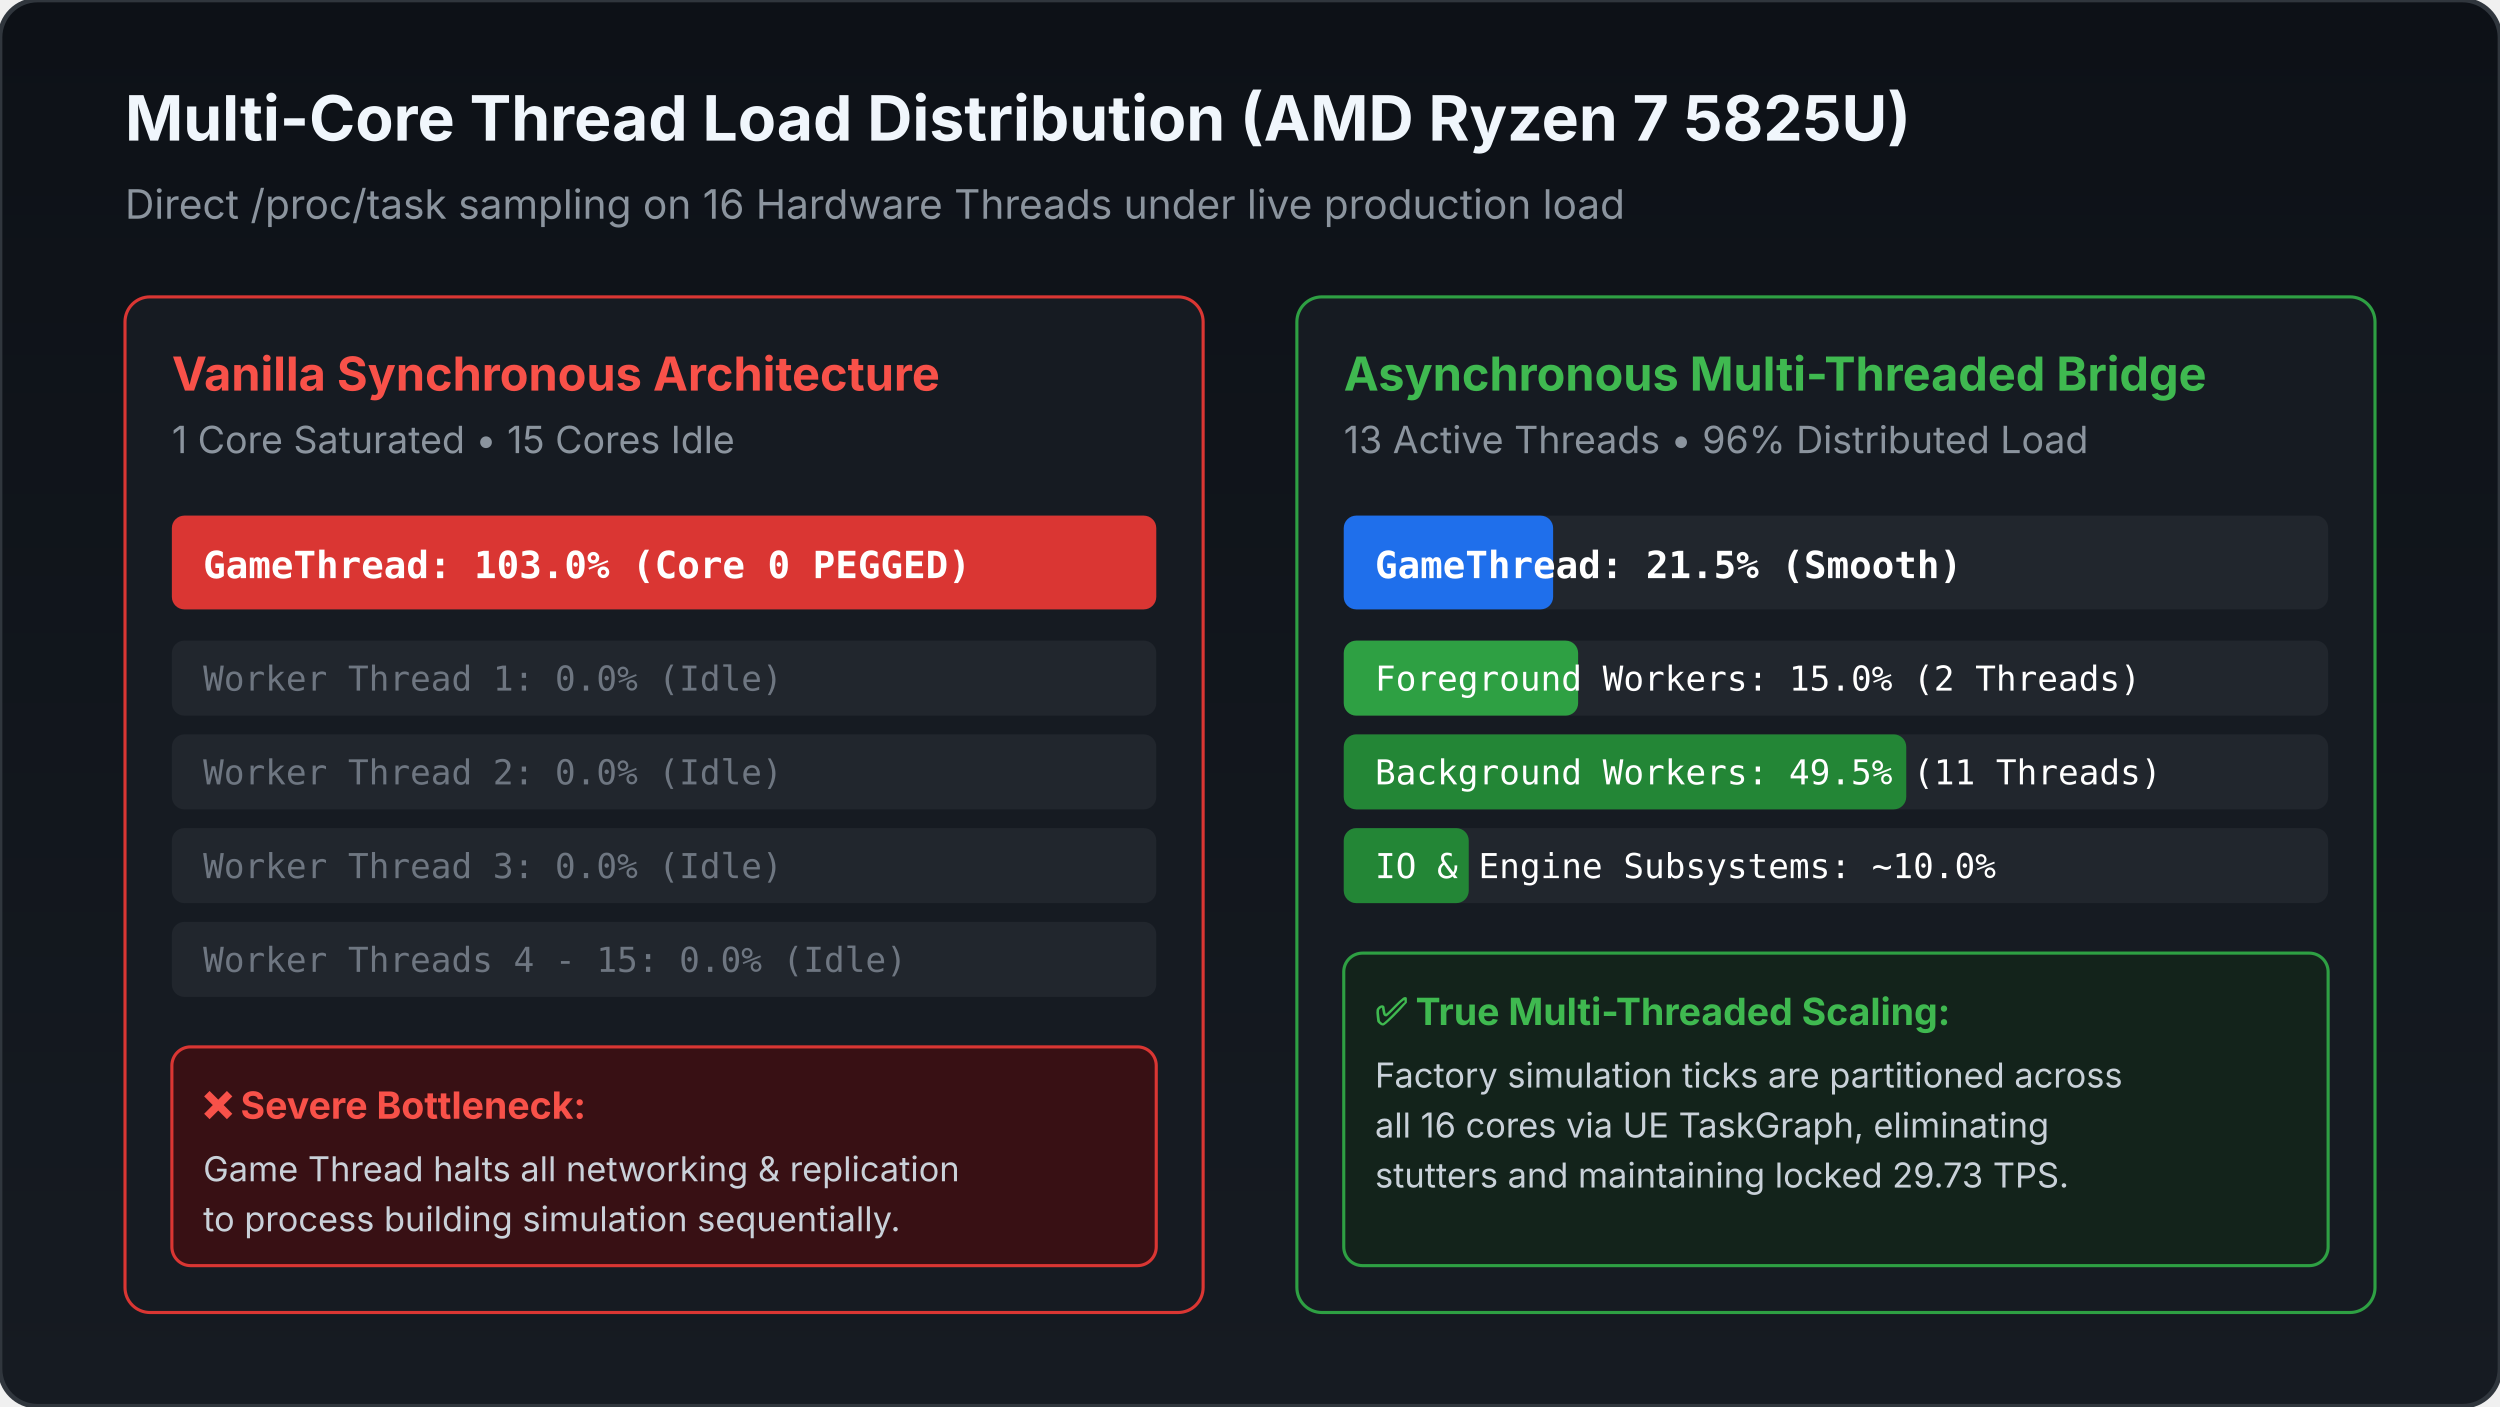
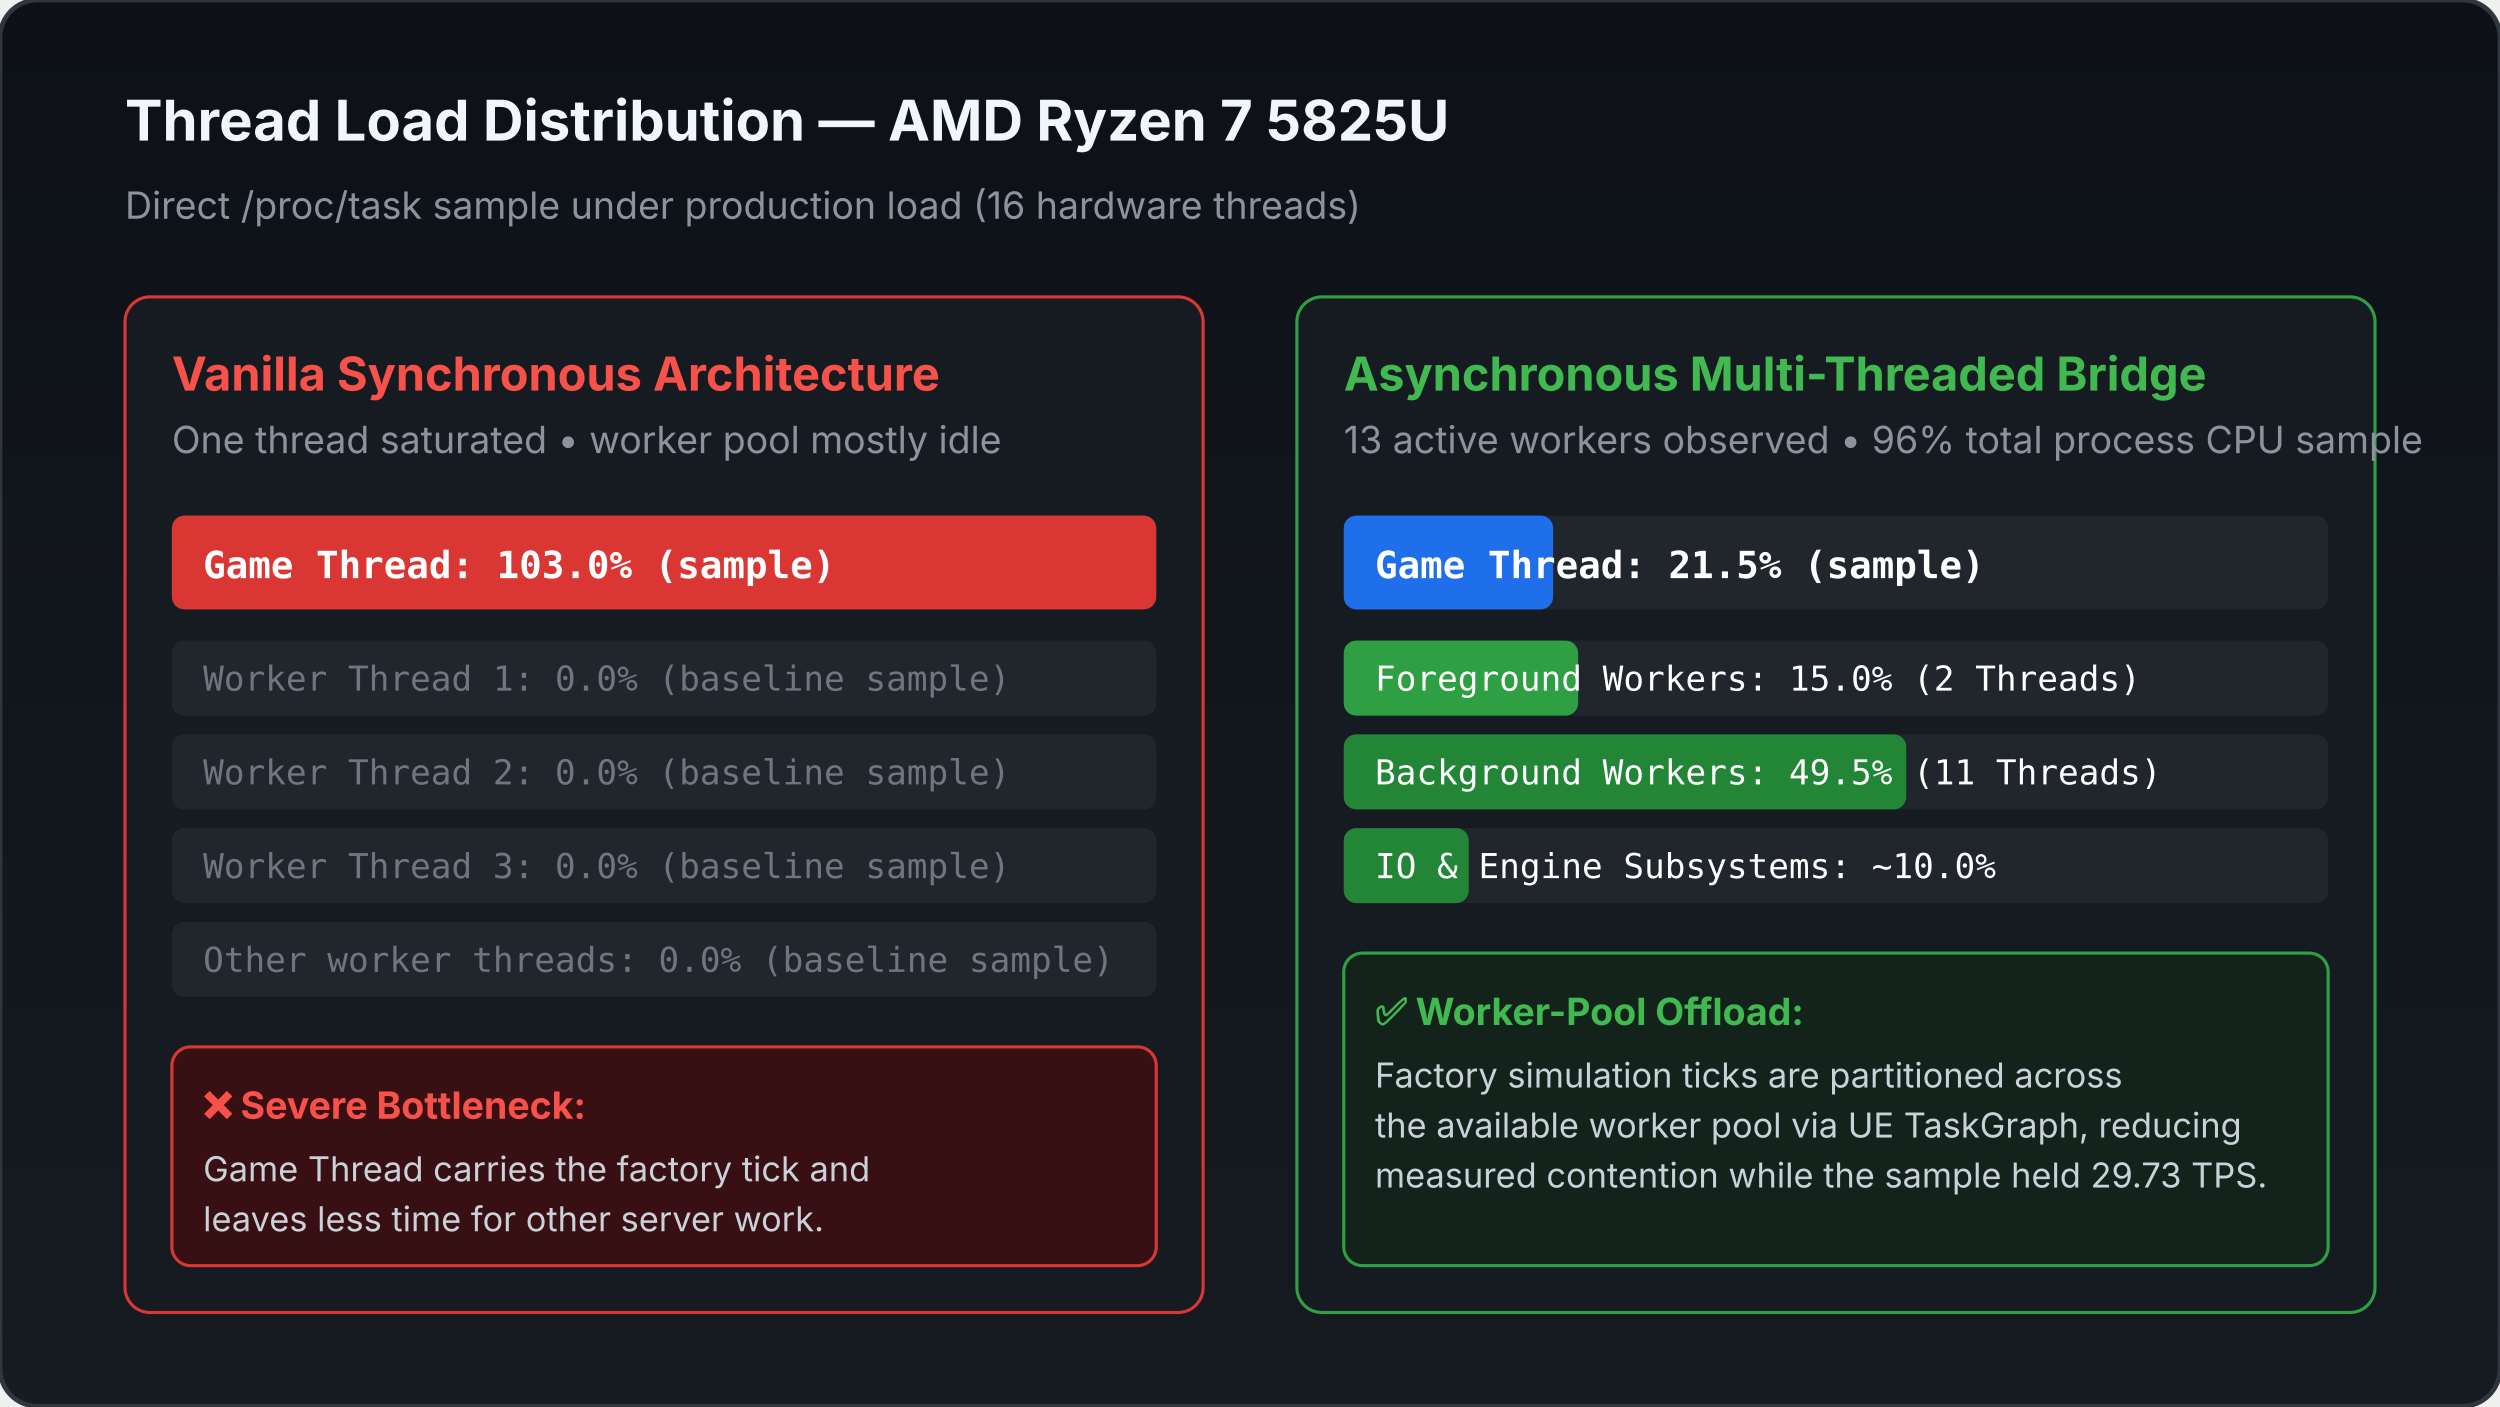
<svg xmlns="http://www.w3.org/2000/svg" viewBox="0 0 800 450" width="100%" height="100%">
  <defs>
    <linearGradient id="bgGrad3" x1="0" y1="0" x2="0" y2="1">
      <stop offset="0%" stop-color="#0d1117" />
      <stop offset="100%" stop-color="#161b22" />
    </linearGradient>
  </defs>
  <rect width="800" height="450" rx="12" fill="url(#bgGrad3)" stroke="#30363d" stroke-width="1.5" />
-   <text x="40" y="45" fill="#f0f6fc" font-family="-apple-system, BlinkMacSystemFont, 'Segoe UI', sans-serif" font-size="20" font-weight="700">Multi-Core Thread Load Distribution (AMD Ryzen 7 5825U)</text>
-   <text x="40" y="70" fill="#8b949e" font-family="-apple-system, BlinkMacSystemFont, 'Segoe UI', sans-serif" font-size="13">Direct /proc/task sampling on 16 Hardware Threads under live production load</text>
+   <text x="40" y="45" fill="#f0f6fc" font-family="-apple-system, BlinkMacSystemFont, 'Segoe UI', sans-serif" font-size="18" font-weight="700">Thread Load Distribution — AMD Ryzen 7 5825U</text>
+   <text x="40" y="70" fill="#8b949e" font-family="-apple-system, BlinkMacSystemFont, 'Segoe UI', sans-serif" font-size="12">Direct /proc/task sample under production load (16 hardware threads)</text>
  <rect x="40" y="95" width="345" height="325" rx="8" fill="#161b22" stroke="#da3633" stroke-width="1" />
  <text x="55" y="125" fill="#f85149" font-family="-apple-system, BlinkMacSystemFont, 'Segoe UI', sans-serif" font-size="15" font-weight="700">Vanilla Synchronous Architecture</text>
-   <text x="55" y="145" fill="#8b949e" font-family="-apple-system, BlinkMacSystemFont, 'Segoe UI', sans-serif" font-size="12">1 Core Saturated • 15 Cores Idle</text>
+   <text x="55" y="145" fill="#8b949e" font-family="-apple-system, BlinkMacSystemFont, 'Segoe UI', sans-serif" font-size="12">One thread saturated • worker pool mostly idle</text>
  <rect x="55" y="165" width="315" height="30" rx="4" fill="#21262d" />
  <rect x="55" y="165" width="315" height="30" rx="4" fill="#da3633" />
-   <text x="65" y="185" fill="#ffffff" font-family="monospace" font-size="12" font-weight="700">GameThread: 103.0% (Core 0 PEGGED)</text>
+   <text x="65" y="185" fill="#ffffff" font-family="monospace" font-size="12" font-weight="700">Game Thread: 103.0% (sample)</text>
  <rect x="55" y="205" width="315" height="24" rx="4" fill="#21262d" />
-   <text x="65" y="221" fill="#6e7681" font-family="monospace" font-size="11">Worker Thread 1: 0.0% (Idle)</text>
+   <text x="65" y="221" fill="#6e7681" font-family="monospace" font-size="11">Worker Thread 1: 0.0% (baseline sample)</text>
  <rect x="55" y="235" width="315" height="24" rx="4" fill="#21262d" />
-   <text x="65" y="251" fill="#6e7681" font-family="monospace" font-size="11">Worker Thread 2: 0.0% (Idle)</text>
+   <text x="65" y="251" fill="#6e7681" font-family="monospace" font-size="11">Worker Thread 2: 0.0% (baseline sample)</text>
  <rect x="55" y="265" width="315" height="24" rx="4" fill="#21262d" />
-   <text x="65" y="281" fill="#6e7681" font-family="monospace" font-size="11">Worker Thread 3: 0.0% (Idle)</text>
+   <text x="65" y="281" fill="#6e7681" font-family="monospace" font-size="11">Worker Thread 3: 0.0% (baseline sample)</text>
  <rect x="55" y="295" width="315" height="24" rx="4" fill="#21262d" />
-   <text x="65" y="311" fill="#6e7681" font-family="monospace" font-size="11">Worker Threads 4 - 15: 0.0% (Idle)</text>
+   <text x="65" y="311" fill="#6e7681" font-family="monospace" font-size="11">Other worker threads: 0.0% (baseline sample)</text>
  <rect x="55" y="335" width="315" height="70" rx="6" fill="#381014" stroke="#da3633" stroke-width="1" />
  <text x="65" y="358" fill="#f85149" font-family="-apple-system, BlinkMacSystemFont, 'Segoe UI', sans-serif" font-size="12" font-weight="700">❌ Severe Bottleneck:</text>
-   <text x="65" y="378" fill="#c9d1d9" font-family="-apple-system, BlinkMacSystemFont, 'Segoe UI', sans-serif" font-size="11">Game Thread halts all networking &amp; replication</text>
-   <text x="65" y="394" fill="#c9d1d9" font-family="-apple-system, BlinkMacSystemFont, 'Segoe UI', sans-serif" font-size="11">to process building simulation sequentially.</text>
+   <text x="65" y="378" fill="#c9d1d9" font-family="-apple-system, BlinkMacSystemFont, 'Segoe UI', sans-serif" font-size="11">Game Thread carries the factory tick and</text>
+   <text x="65" y="394" fill="#c9d1d9" font-family="-apple-system, BlinkMacSystemFont, 'Segoe UI', sans-serif" font-size="11">leaves less time for other server work.</text>
  <rect x="415" y="95" width="345" height="325" rx="8" fill="#161b22" stroke="#2ea043" stroke-width="1" />
  <text x="430" y="125" fill="#3fb950" font-family="-apple-system, BlinkMacSystemFont, 'Segoe UI', sans-serif" font-size="15" font-weight="700">Asynchronous Multi-Threaded Bridge</text>
-   <text x="430" y="145" fill="#8b949e" font-family="-apple-system, BlinkMacSystemFont, 'Segoe UI', sans-serif" font-size="12">13 Active Threads • 96% Distributed Load</text>
+   <text x="430" y="145" fill="#8b949e" font-family="-apple-system, BlinkMacSystemFont, 'Segoe UI', sans-serif" font-size="12">13 active workers observed • 96% total process CPU sample</text>
  <rect x="430" y="165" width="315" height="30" rx="4" fill="#21262d" />
  <rect x="430" y="165" width="67" height="30" rx="4" fill="#1f6feb" />
-   <text x="440" y="185" fill="#ffffff" font-family="monospace" font-size="12" font-weight="700">GameThread: 21.5% (Smooth)</text>
+   <text x="440" y="185" fill="#ffffff" font-family="monospace" font-size="12" font-weight="700">Game Thread: 21.5% (sample)</text>
  <rect x="430" y="205" width="315" height="24" rx="4" fill="#21262d" />
  <rect x="430" y="205" width="75" height="24" rx="4" fill="#2ea043" />
  <text x="440" y="221" fill="#ffffff" font-family="monospace" font-size="11">Foreground Workers: 15.0% (2 Threads)</text>
  <rect x="430" y="235" width="315" height="24" rx="4" fill="#21262d" />
  <rect x="430" y="235" width="180" height="24" rx="4" fill="#238636" />
  <text x="440" y="251" fill="#ffffff" font-family="monospace" font-size="11">Background Workers: 49.5% (11 Threads)</text>
  <rect x="430" y="265" width="315" height="24" rx="4" fill="#21262d" />
  <rect x="430" y="265" width="40" height="24" rx="4" fill="#238636" />
  <text x="440" y="281" fill="#ffffff" font-family="monospace" font-size="11">IO &amp; Engine Subsystems: ~10.0%</text>
  <rect x="430" y="305" width="315" height="100" rx="6" fill="#13231b" stroke="#2ea043" stroke-width="1" />
-   <text x="440" y="328" fill="#3fb950" font-family="-apple-system, BlinkMacSystemFont, 'Segoe UI', sans-serif" font-size="12" font-weight="700">✅ True Multi-Threaded Scaling:</text>
+   <text x="440" y="328" fill="#3fb950" font-family="-apple-system, BlinkMacSystemFont, 'Segoe UI', sans-serif" font-size="12" font-weight="700">✅ Worker-Pool Offload:</text>
  <text x="440" y="348" fill="#c9d1d9" font-family="-apple-system, BlinkMacSystemFont, 'Segoe UI', sans-serif" font-size="11">Factory simulation ticks are partitioned across</text>
-   <text x="440" y="364" fill="#c9d1d9" font-family="-apple-system, BlinkMacSystemFont, 'Segoe UI', sans-serif" font-size="11">all 16 cores via UE TaskGraph, eliminating</text>
-   <text x="440" y="380" fill="#c9d1d9" font-family="-apple-system, BlinkMacSystemFont, 'Segoe UI', sans-serif" font-size="11">stutters and maintaining locked 29.73 TPS.</text>
+   <text x="440" y="364" fill="#c9d1d9" font-family="-apple-system, BlinkMacSystemFont, 'Segoe UI', sans-serif" font-size="11">the available worker pool via UE TaskGraph, reducing</text>
+   <text x="440" y="380" fill="#c9d1d9" font-family="-apple-system, BlinkMacSystemFont, 'Segoe UI', sans-serif" font-size="11">measured contention while the sample held 29.73 TPS.</text>
</svg>
